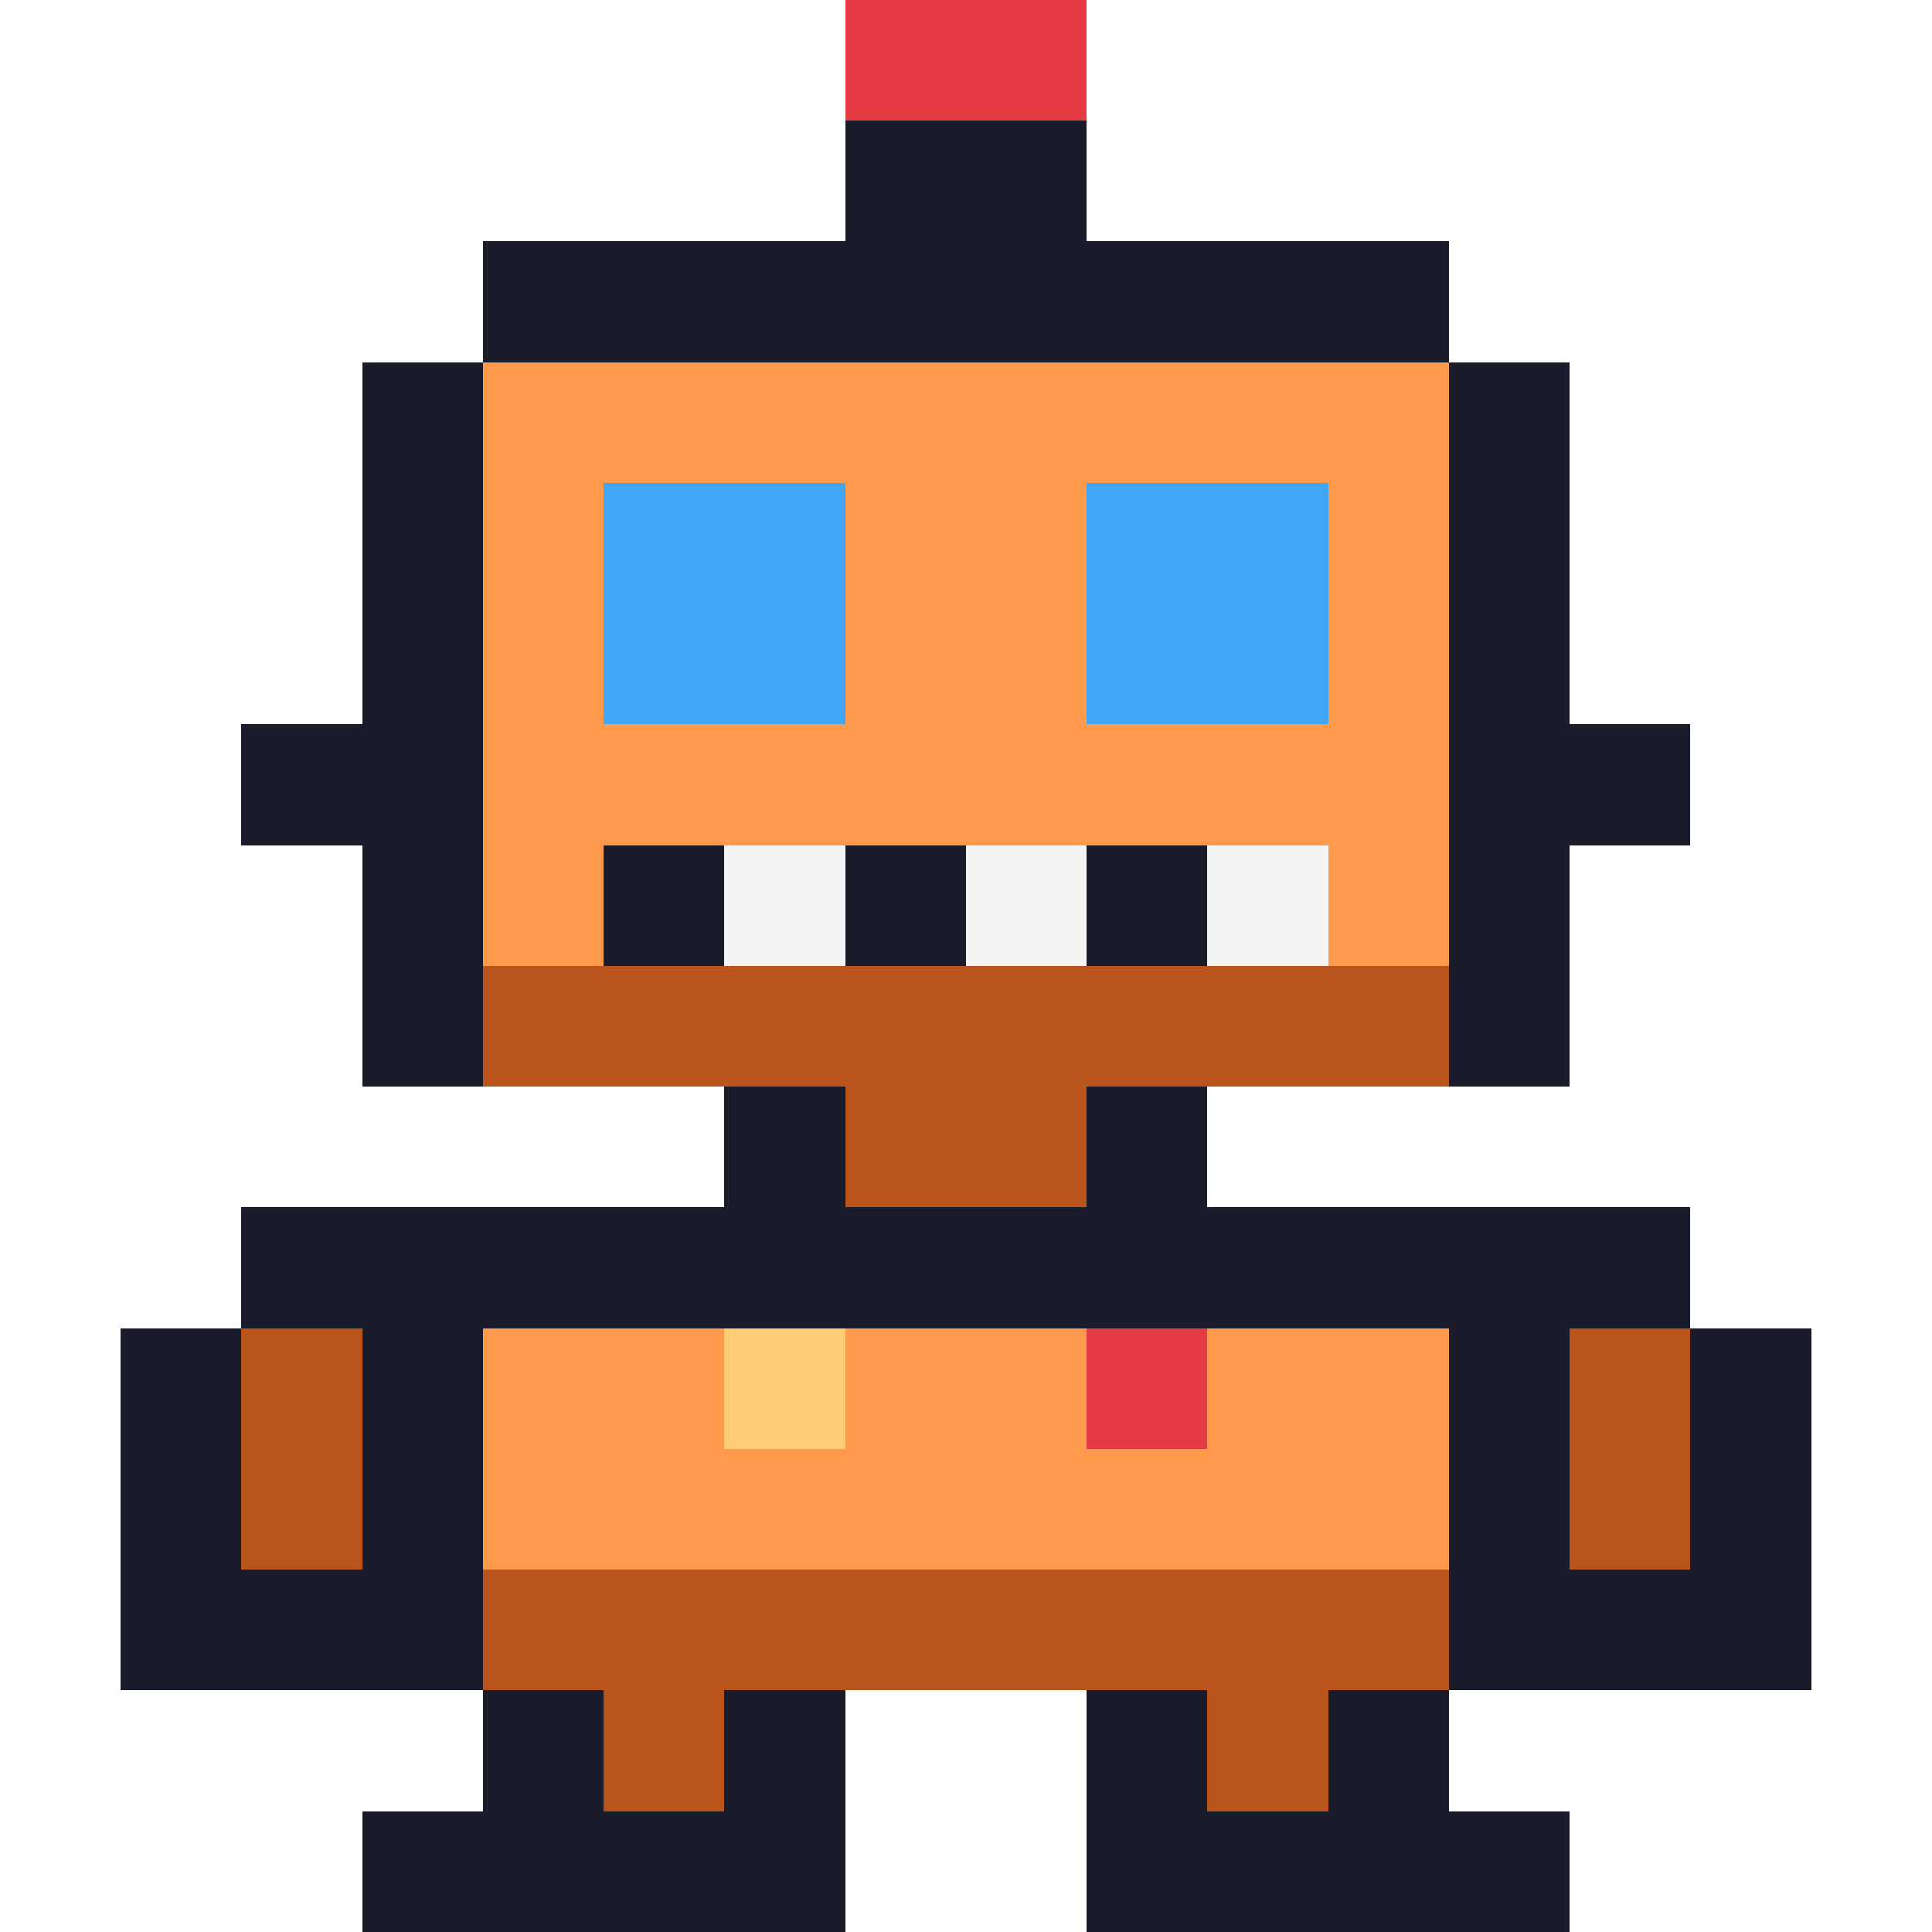
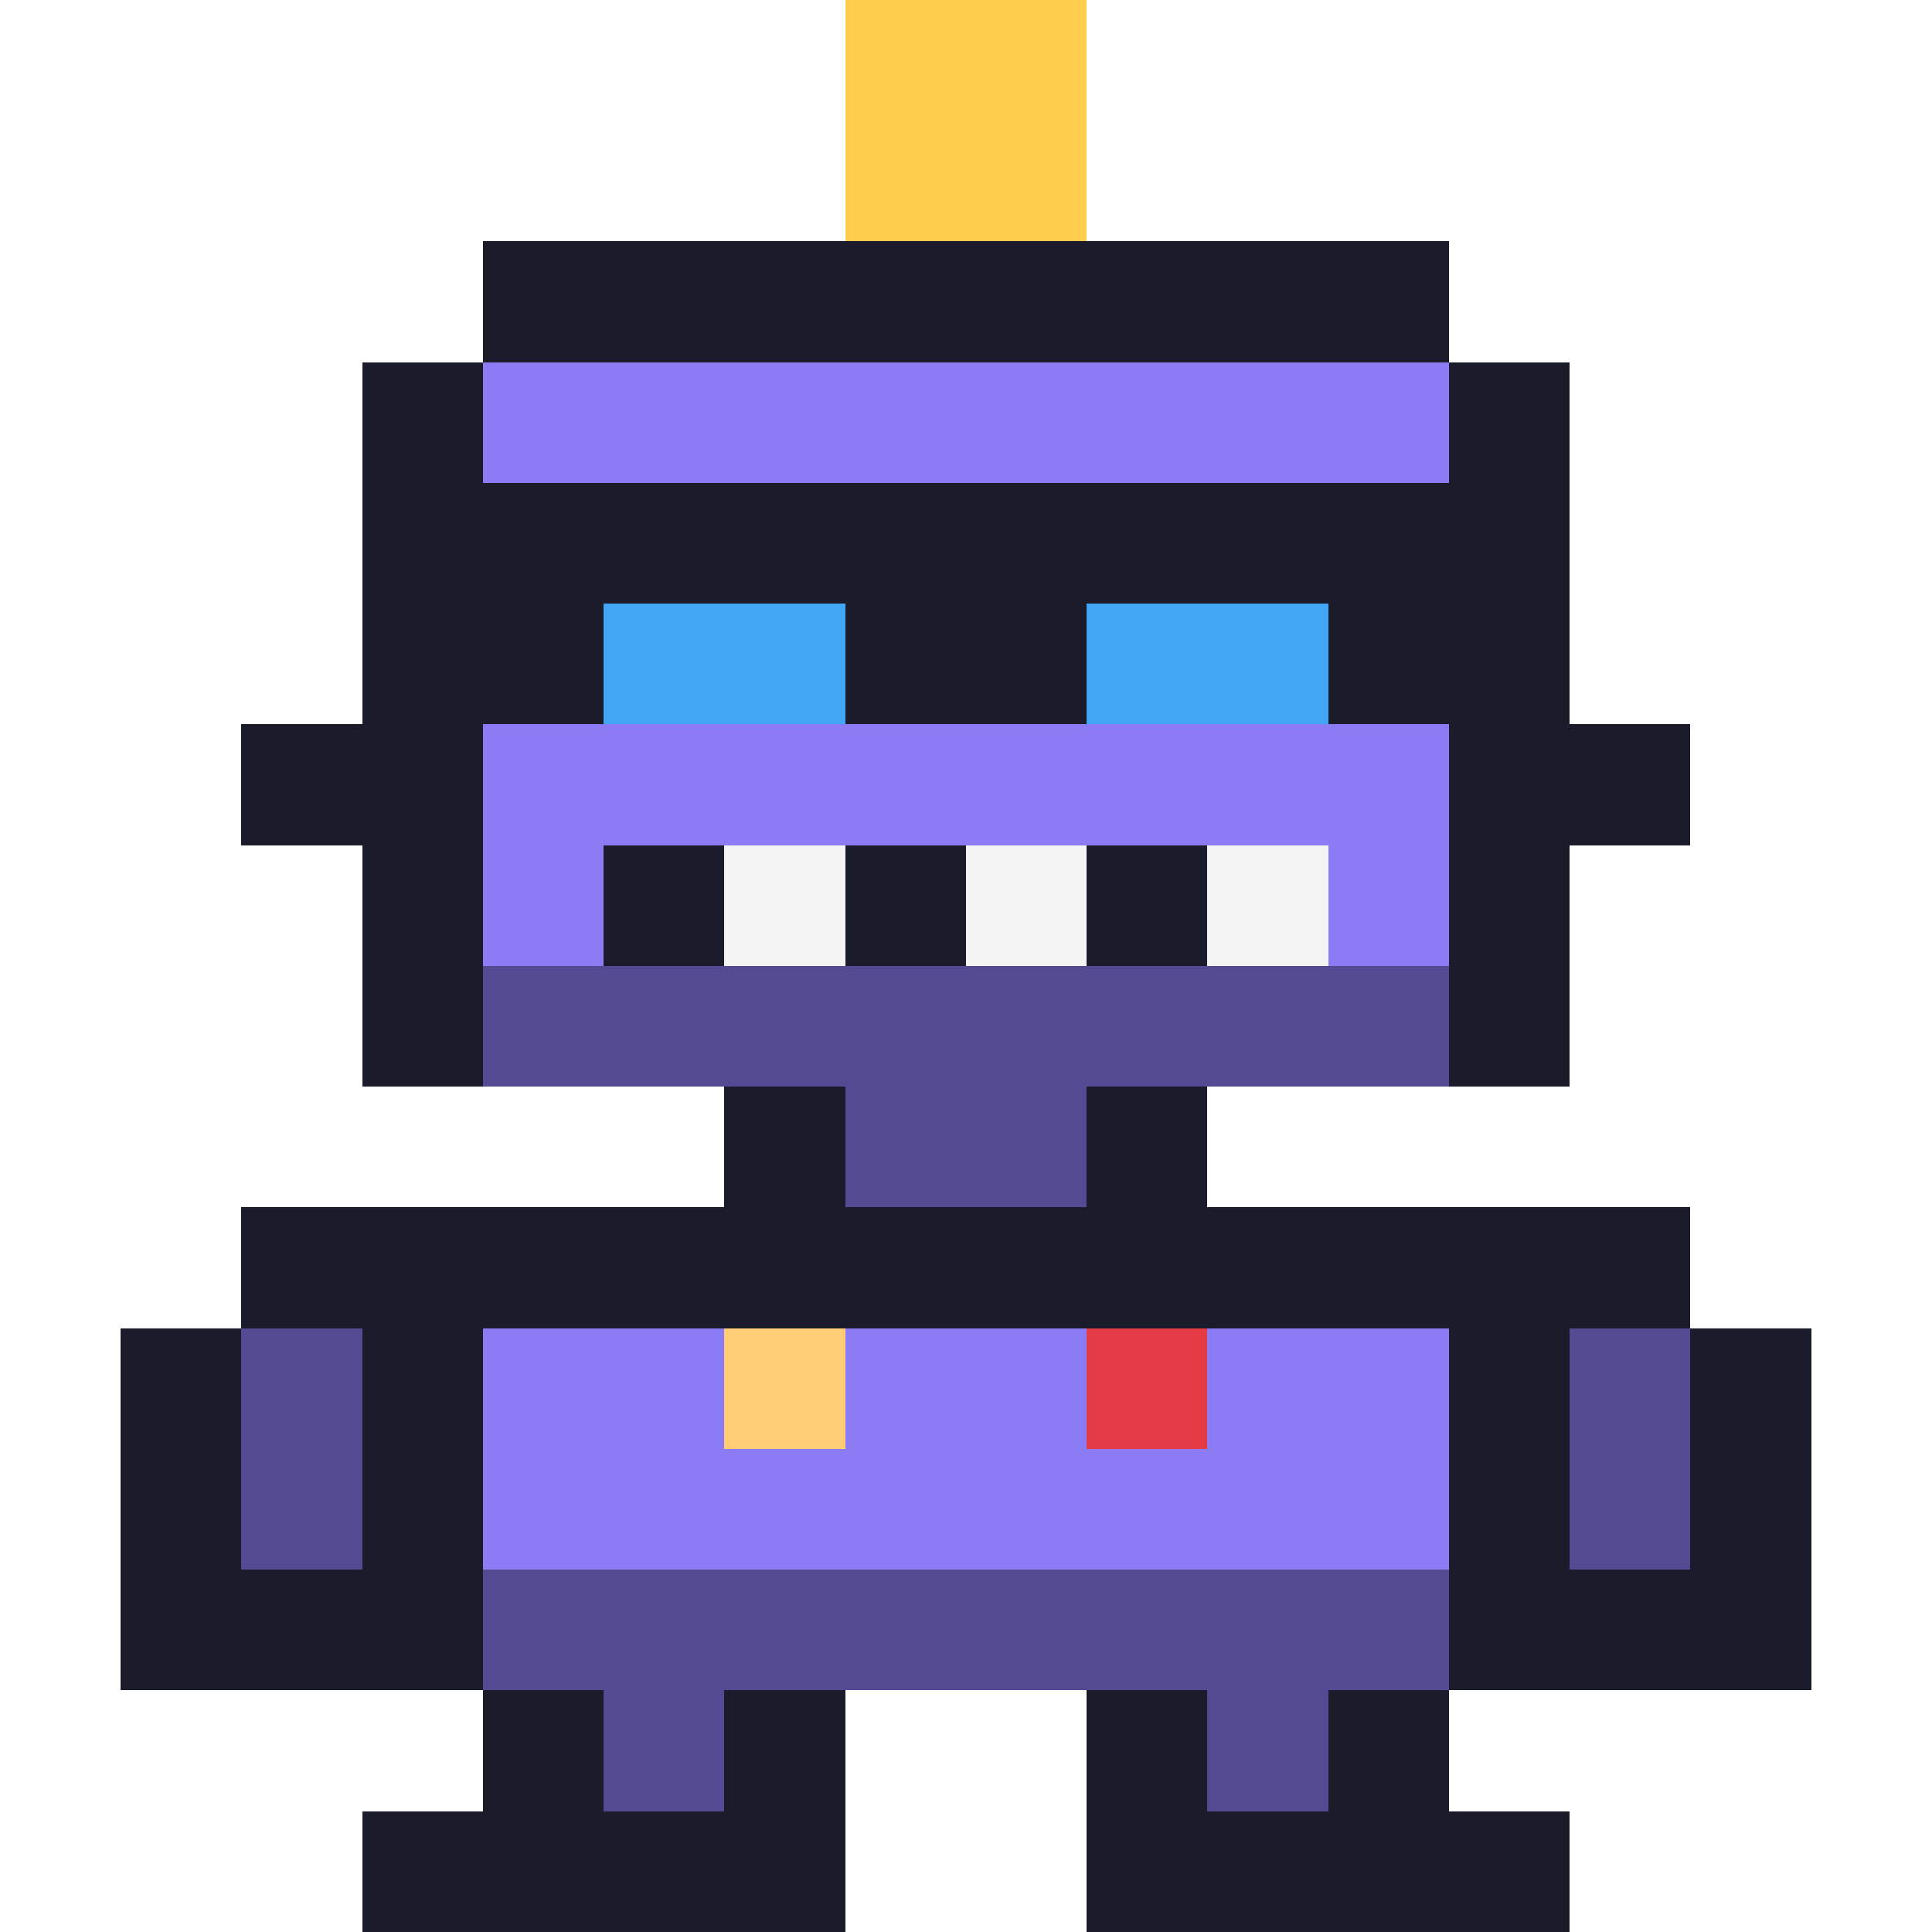
<svg xmlns="http://www.w3.org/2000/svg" viewBox="0 0 16 16" width="64" height="64" shape-rendering="crispEdges">
-   <rect x="7" y="0" width="2" height="1" fill="#e43b44" />
-   <rect x="7" y="1" width="2" height="1" fill="#1a1c2c" />
+   <rect x="7" y="0" width="2" height="1" fill="#ffcd4b" />
+   <rect x="7" y="1" width="2" height="1" fill="#ffcd4b" />
  <rect x="4" y="2" width="8" height="1" fill="#1a1c2c" />
  <rect x="3" y="3" width="1" height="1" fill="#1a1c2c" />
-   <rect x="4" y="3" width="8" height="1" fill="#ff9a4d" />
+   <rect x="4" y="3" width="8" height="1" fill="#8b7cf6" />
  <rect x="12" y="3" width="1" height="1" fill="#1a1c2c" />
  <rect x="3" y="4" width="1" height="1" fill="#1a1c2c" />
-   <rect x="4" y="4" width="1" height="1" fill="#ff9a4d" />
-   <rect x="5" y="4" width="2" height="1" fill="#41a6f6" />
-   <rect x="7" y="4" width="2" height="1" fill="#ff9a4d" />
-   <rect x="9" y="4" width="2" height="1" fill="#41a6f6" />
-   <rect x="11" y="4" width="1" height="1" fill="#ff9a4d" />
+   <rect x="4" y="4" width="8" height="1" fill="#1a1c2c" />
  <rect x="12" y="4" width="1" height="1" fill="#1a1c2c" />
  <rect x="3" y="5" width="1" height="1" fill="#1a1c2c" />
-   <rect x="4" y="5" width="1" height="1" fill="#ff9a4d" />
+   <rect x="4" y="5" width="1" height="1" fill="#1a1c2c" />
  <rect x="5" y="5" width="2" height="1" fill="#41a6f6" />
-   <rect x="7" y="5" width="2" height="1" fill="#ff9a4d" />
+   <rect x="7" y="5" width="2" height="1" fill="#1a1c2c" />
  <rect x="9" y="5" width="2" height="1" fill="#41a6f6" />
-   <rect x="11" y="5" width="1" height="1" fill="#ff9a4d" />
+   <rect x="11" y="5" width="1" height="1" fill="#1a1c2c" />
  <rect x="12" y="5" width="1" height="1" fill="#1a1c2c" />
  <rect x="2" y="6" width="2" height="1" fill="#1a1c2c" />
-   <rect x="4" y="6" width="8" height="1" fill="#ff9a4d" />
+   <rect x="4" y="6" width="8" height="1" fill="#8b7cf6" />
  <rect x="12" y="6" width="2" height="1" fill="#1a1c2c" />
  <rect x="3" y="7" width="1" height="1" fill="#1a1c2c" />
-   <rect x="4" y="7" width="1" height="1" fill="#ff9a4d" />
+   <rect x="4" y="7" width="1" height="1" fill="#8b7cf6" />
  <rect x="5" y="7" width="1" height="1" fill="#1a1c2c" />
  <rect x="6" y="7" width="1" height="1" fill="#f4f4f4" />
  <rect x="7" y="7" width="1" height="1" fill="#1a1c2c" />
  <rect x="8" y="7" width="1" height="1" fill="#f4f4f4" />
  <rect x="9" y="7" width="1" height="1" fill="#1a1c2c" />
  <rect x="10" y="7" width="1" height="1" fill="#f4f4f4" />
-   <rect x="11" y="7" width="1" height="1" fill="#ff9a4d" />
+   <rect x="11" y="7" width="1" height="1" fill="#8b7cf6" />
  <rect x="12" y="7" width="1" height="1" fill="#1a1c2c" />
  <rect x="3" y="8" width="1" height="1" fill="#1a1c2c" />
-   <rect x="4" y="8" width="8" height="1" fill="#b8541c" />
+   <rect x="4" y="8" width="8" height="1" fill="#534a93" />
  <rect x="12" y="8" width="1" height="1" fill="#1a1c2c" />
  <rect x="6" y="9" width="1" height="1" fill="#1a1c2c" />
-   <rect x="7" y="9" width="2" height="1" fill="#b8541c" />
+   <rect x="7" y="9" width="2" height="1" fill="#534a93" />
  <rect x="9" y="9" width="1" height="1" fill="#1a1c2c" />
  <rect x="2" y="10" width="12" height="1" fill="#1a1c2c" />
  <rect x="1" y="11" width="1" height="1" fill="#1a1c2c" />
-   <rect x="2" y="11" width="1" height="1" fill="#b8541c" />
+   <rect x="2" y="11" width="1" height="1" fill="#534a93" />
  <rect x="3" y="11" width="1" height="1" fill="#1a1c2c" />
-   <rect x="4" y="11" width="2" height="1" fill="#ff9a4d" />
+   <rect x="4" y="11" width="2" height="1" fill="#8b7cf6" />
  <rect x="6" y="11" width="1" height="1" fill="#ffcd75" />
-   <rect x="7" y="11" width="2" height="1" fill="#ff9a4d" />
+   <rect x="7" y="11" width="2" height="1" fill="#8b7cf6" />
  <rect x="9" y="11" width="1" height="1" fill="#e43b44" />
-   <rect x="10" y="11" width="2" height="1" fill="#ff9a4d" />
+   <rect x="10" y="11" width="2" height="1" fill="#8b7cf6" />
  <rect x="12" y="11" width="1" height="1" fill="#1a1c2c" />
-   <rect x="13" y="11" width="1" height="1" fill="#b8541c" />
+   <rect x="13" y="11" width="1" height="1" fill="#534a93" />
  <rect x="14" y="11" width="1" height="1" fill="#1a1c2c" />
  <rect x="1" y="12" width="1" height="1" fill="#1a1c2c" />
-   <rect x="2" y="12" width="1" height="1" fill="#b8541c" />
+   <rect x="2" y="12" width="1" height="1" fill="#534a93" />
  <rect x="3" y="12" width="1" height="1" fill="#1a1c2c" />
-   <rect x="4" y="12" width="8" height="1" fill="#ff9a4d" />
+   <rect x="4" y="12" width="8" height="1" fill="#8b7cf6" />
  <rect x="12" y="12" width="1" height="1" fill="#1a1c2c" />
-   <rect x="13" y="12" width="1" height="1" fill="#b8541c" />
+   <rect x="13" y="12" width="1" height="1" fill="#534a93" />
  <rect x="14" y="12" width="1" height="1" fill="#1a1c2c" />
  <rect x="1" y="13" width="3" height="1" fill="#1a1c2c" />
-   <rect x="4" y="13" width="8" height="1" fill="#b8541c" />
+   <rect x="4" y="13" width="8" height="1" fill="#534a93" />
  <rect x="12" y="13" width="3" height="1" fill="#1a1c2c" />
  <rect x="4" y="14" width="1" height="1" fill="#1a1c2c" />
-   <rect x="5" y="14" width="1" height="1" fill="#b8541c" />
+   <rect x="5" y="14" width="1" height="1" fill="#534a93" />
  <rect x="6" y="14" width="1" height="1" fill="#1a1c2c" />
  <rect x="9" y="14" width="1" height="1" fill="#1a1c2c" />
-   <rect x="10" y="14" width="1" height="1" fill="#b8541c" />
+   <rect x="10" y="14" width="1" height="1" fill="#534a93" />
  <rect x="11" y="14" width="1" height="1" fill="#1a1c2c" />
  <rect x="3" y="15" width="4" height="1" fill="#1a1c2c" />
  <rect x="9" y="15" width="4" height="1" fill="#1a1c2c" />
</svg>
